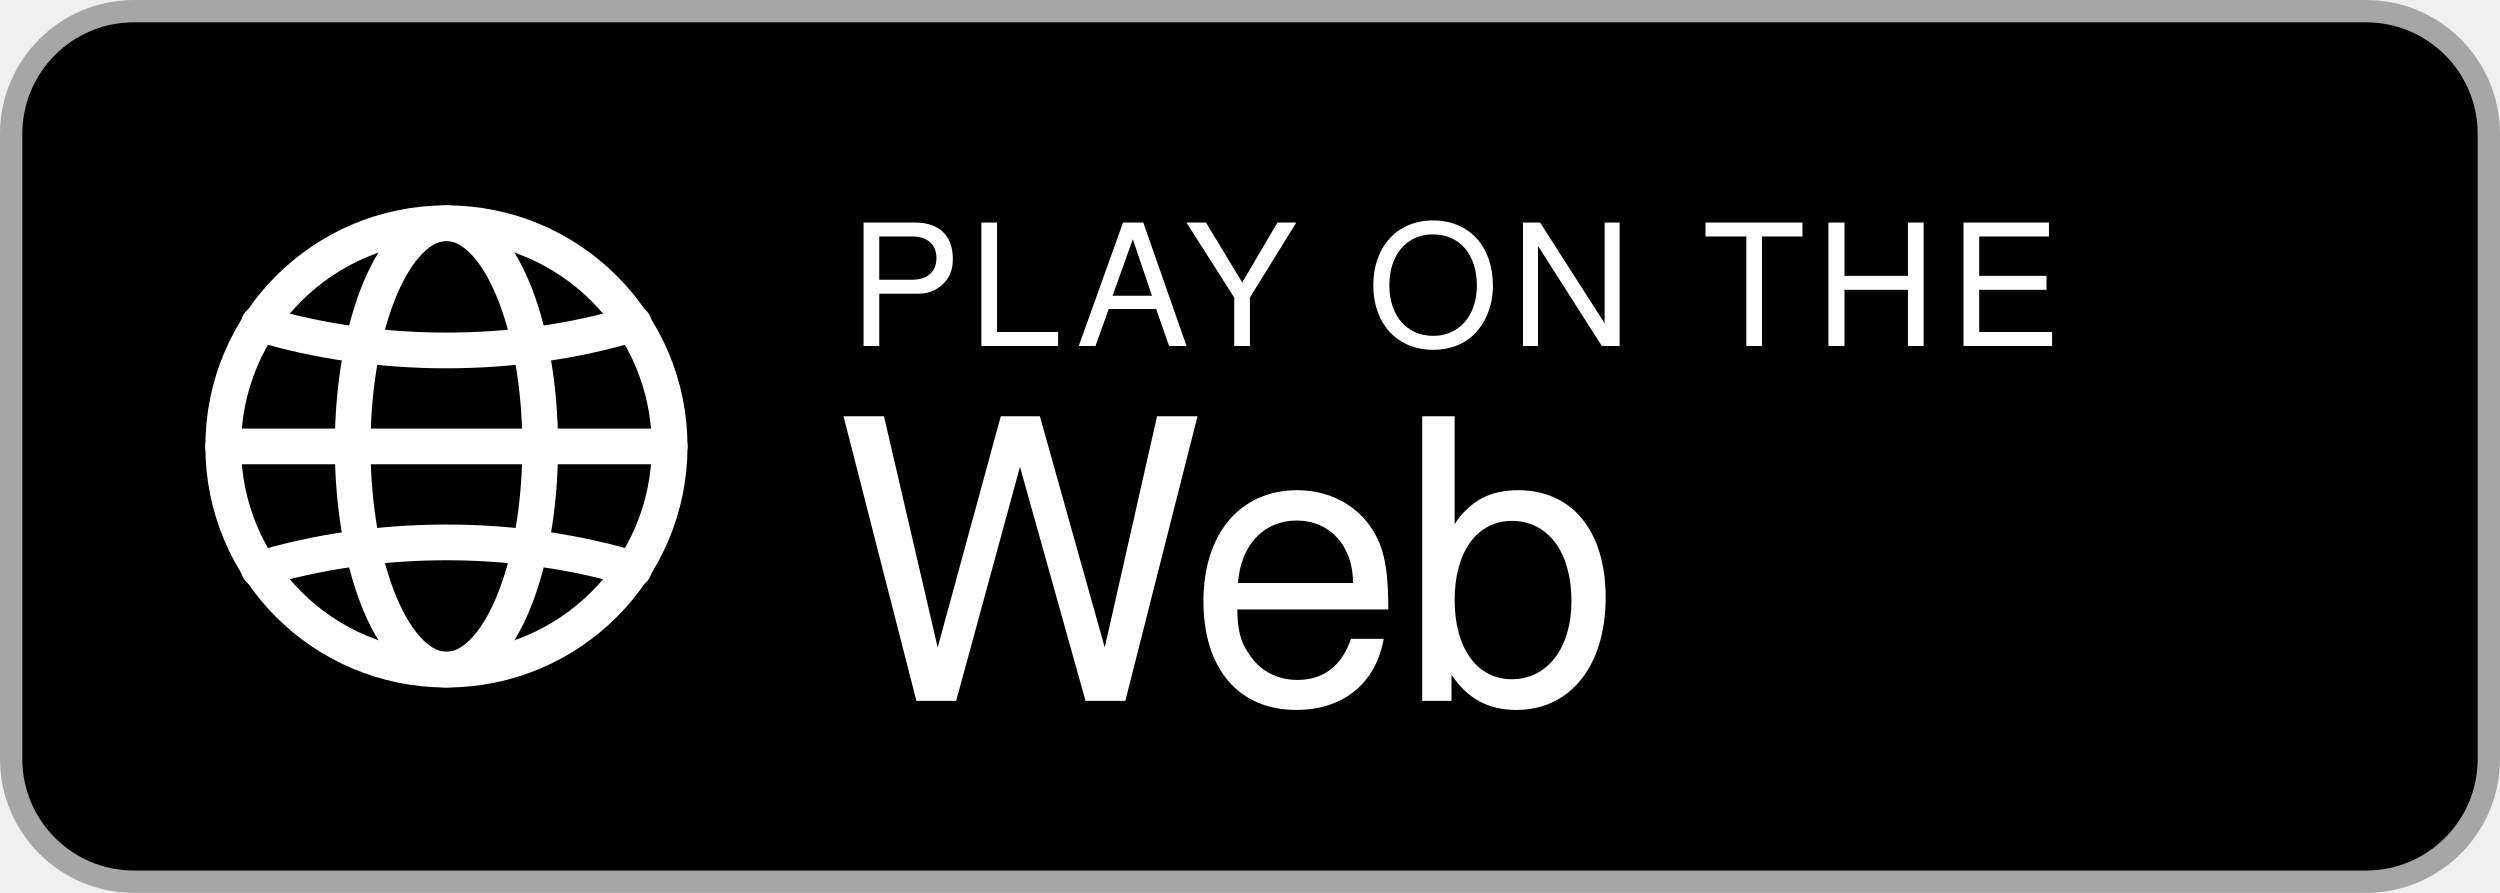
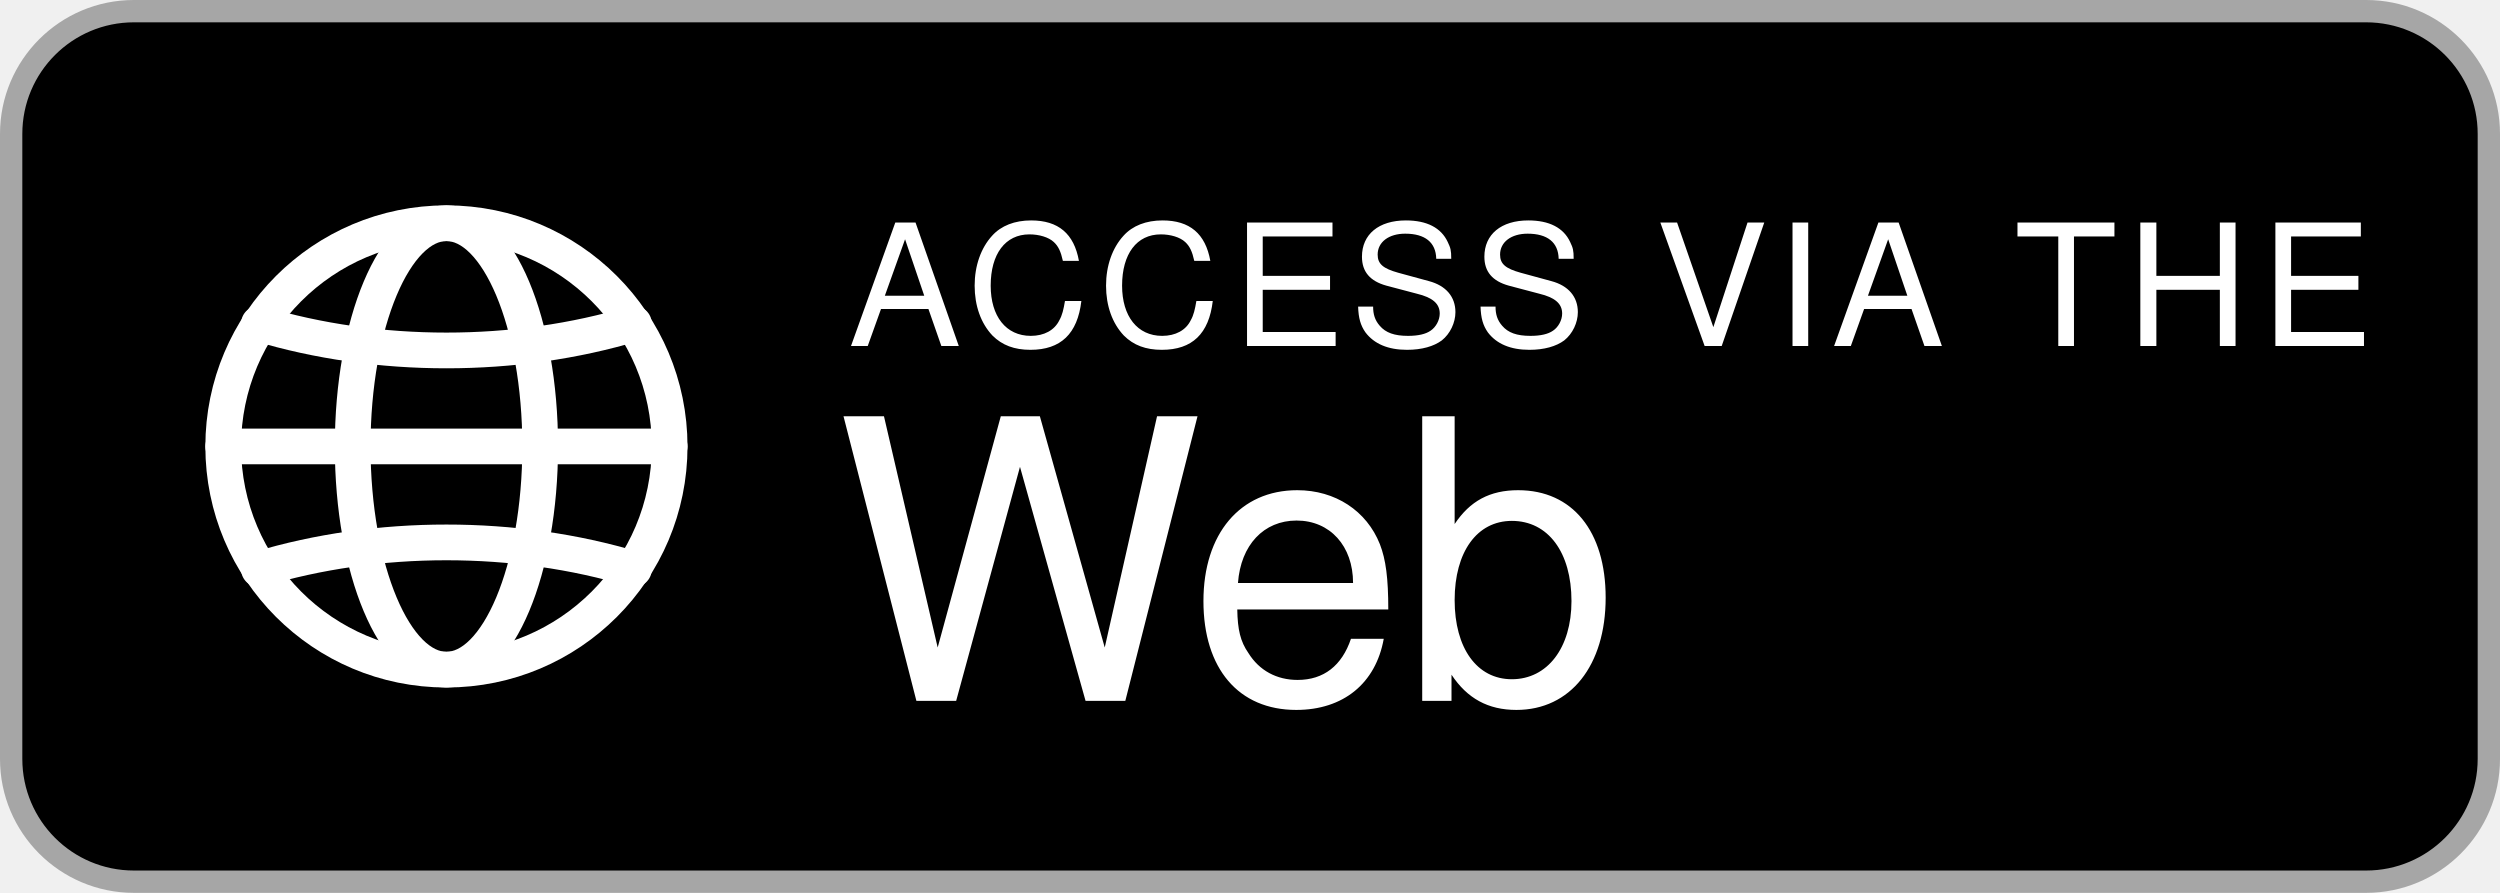
<svg xmlns="http://www.w3.org/2000/svg" width="112" height="40" viewBox="0 0 112 40">
  <rect x="0.5" y="0.5" width="111" height="39" rx="5.5" fill="#000" stroke="#A6A6A6" stroke-width="1" />
  <g fill="none" stroke="#fff" stroke-width="1.6" stroke-linecap="round" stroke-linejoin="round">
    <circle cx="20" cy="20" r="10" />
    <ellipse cx="20" cy="20" rx="4.2" ry="10" />
    <path d="M10 20h20" />
    <path d="M11.6 14.5c5.3 1.6 11.5 1.6 16.8 0" />
    <path d="M11.6 25.5c5.3-1.6 11.5-1.6 16.8 0" />
  </g>
  <g fill="#fff" font-family="-apple-system, 'Helvetica Neue', Helvetica, Arial, sans-serif">
-     <text x="38" y="15.5" font-size="7.6" font-weight="500" letter-spacing="0.5">PLAY ON THE</text>
+     <text x="38" y="15.5" font-size="7.6" font-weight="500" letter-spacing="0.5">ACCESS VIA THE</text>
    <text x="37.4" y="31.4" font-size="17.5" font-weight="500" letter-spacing="-0.2">Web</text>
  </g>
</svg>
